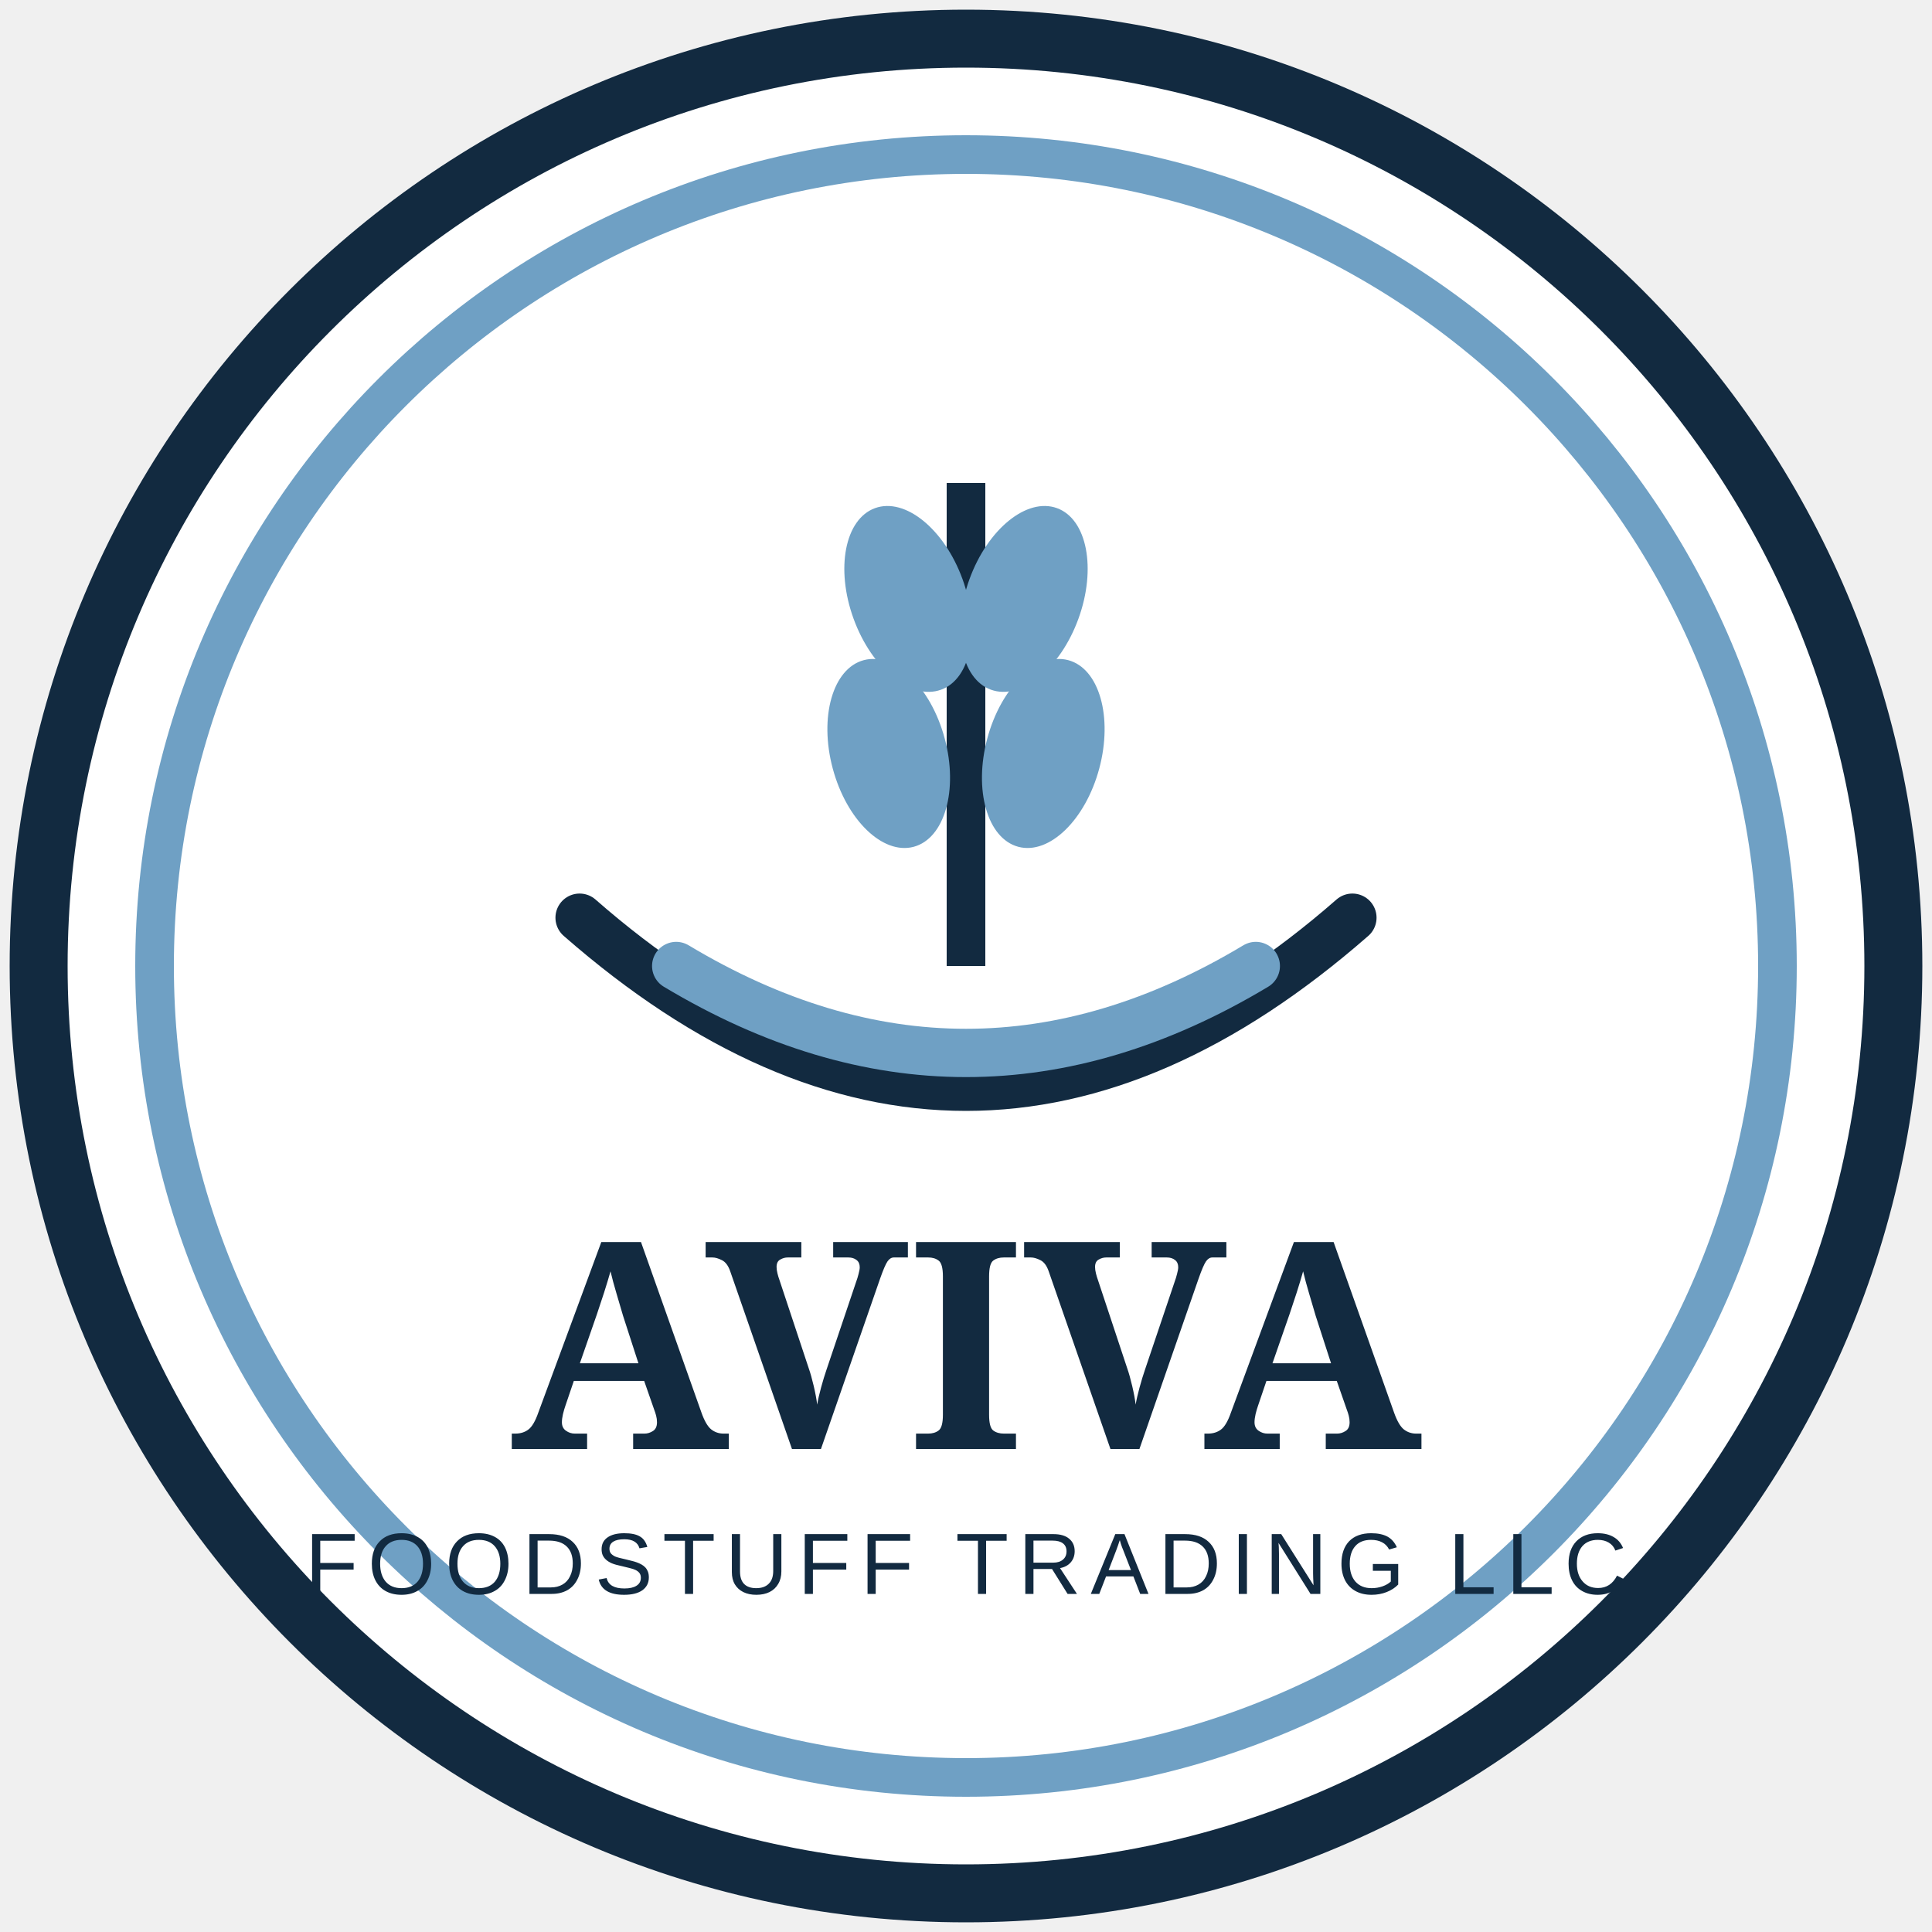
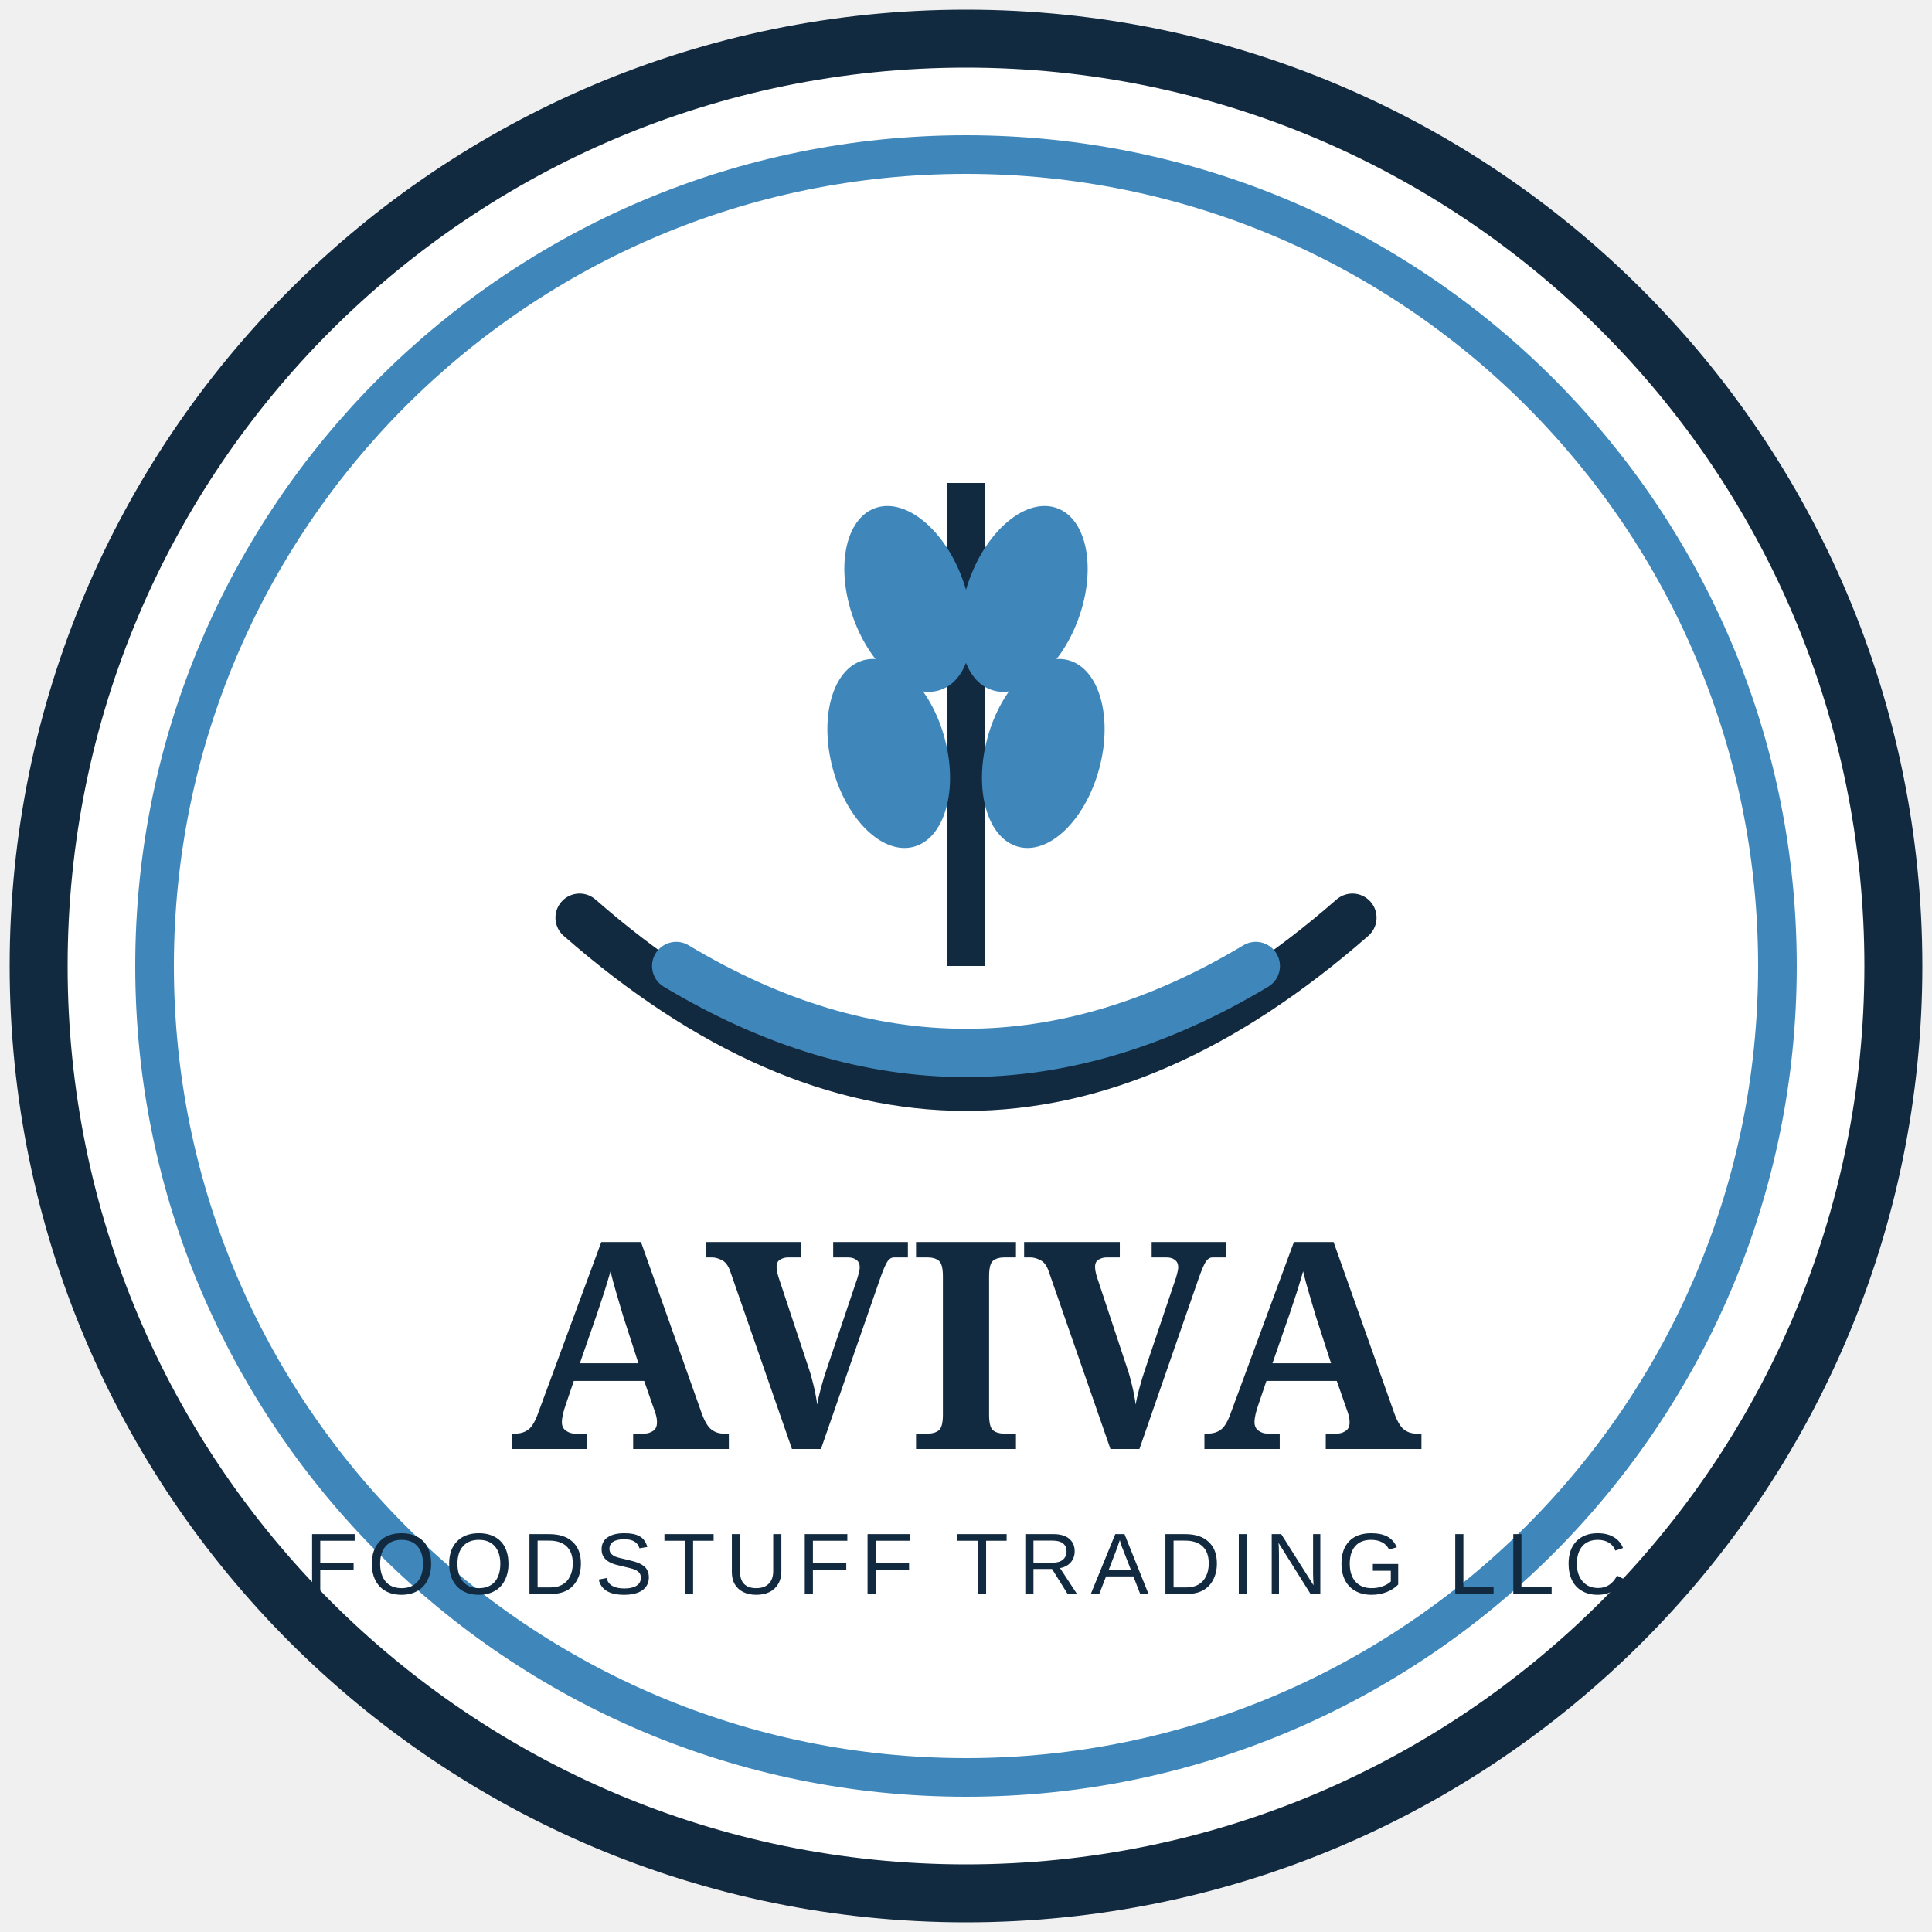
<svg xmlns="http://www.w3.org/2000/svg" width="200" height="200" viewBox="0 0 200 200">
  <circle cx="100" cy="100" r="96" fill="#ffffff" stroke="#122A40" stroke-width="6" />
-   <circle cx="100" cy="100" r="84" fill="none" stroke="#6FA0C4" stroke-width="4" />
+   <circle cx="100" cy="100" r="84" fill="none" stroke="#3F87BA" stroke-width="4" />
  <g stroke="#122A40" stroke-width="5" fill="none" stroke-linecap="round">
    <path d="M60 95 Q100 130 140 95" />
-     <path d="M70 100 Q100 118 130 100" stroke="#6FA0C4" />
+     <path d="M70 100 Q100 118 130 100" stroke="#3F87BA" />
  </g>
  <line x1="100" y1="50" x2="100" y2="100" stroke="#122A40" stroke-width="4" />
-   <g fill="#6FA0C4">
+   <g fill="#3F87BA">
    <ellipse cx="94" cy="62" rx="6" ry="10" transform="rotate(-20 94 62)" />
    <ellipse cx="106" cy="62" rx="6" ry="10" transform="rotate(20 106 62)" />
    <ellipse cx="92" cy="78" rx="6" ry="10" transform="rotate(-15 92 78)" />
    <ellipse cx="108" cy="78" rx="6" ry="10" transform="rotate(15 108 78)" />
  </g>
  <text x="100" y="150" text-anchor="middle" font-family="Georgia, serif" font-weight="700" font-size="30" fill="#122A40">AVIVA</text>
  <text x="100" y="165" text-anchor="middle" font-family="Arial, sans-serif" font-size="9" letter-spacing="1" fill="#122A40">FOODSTUFF TRADING LLC</text>
</svg>
